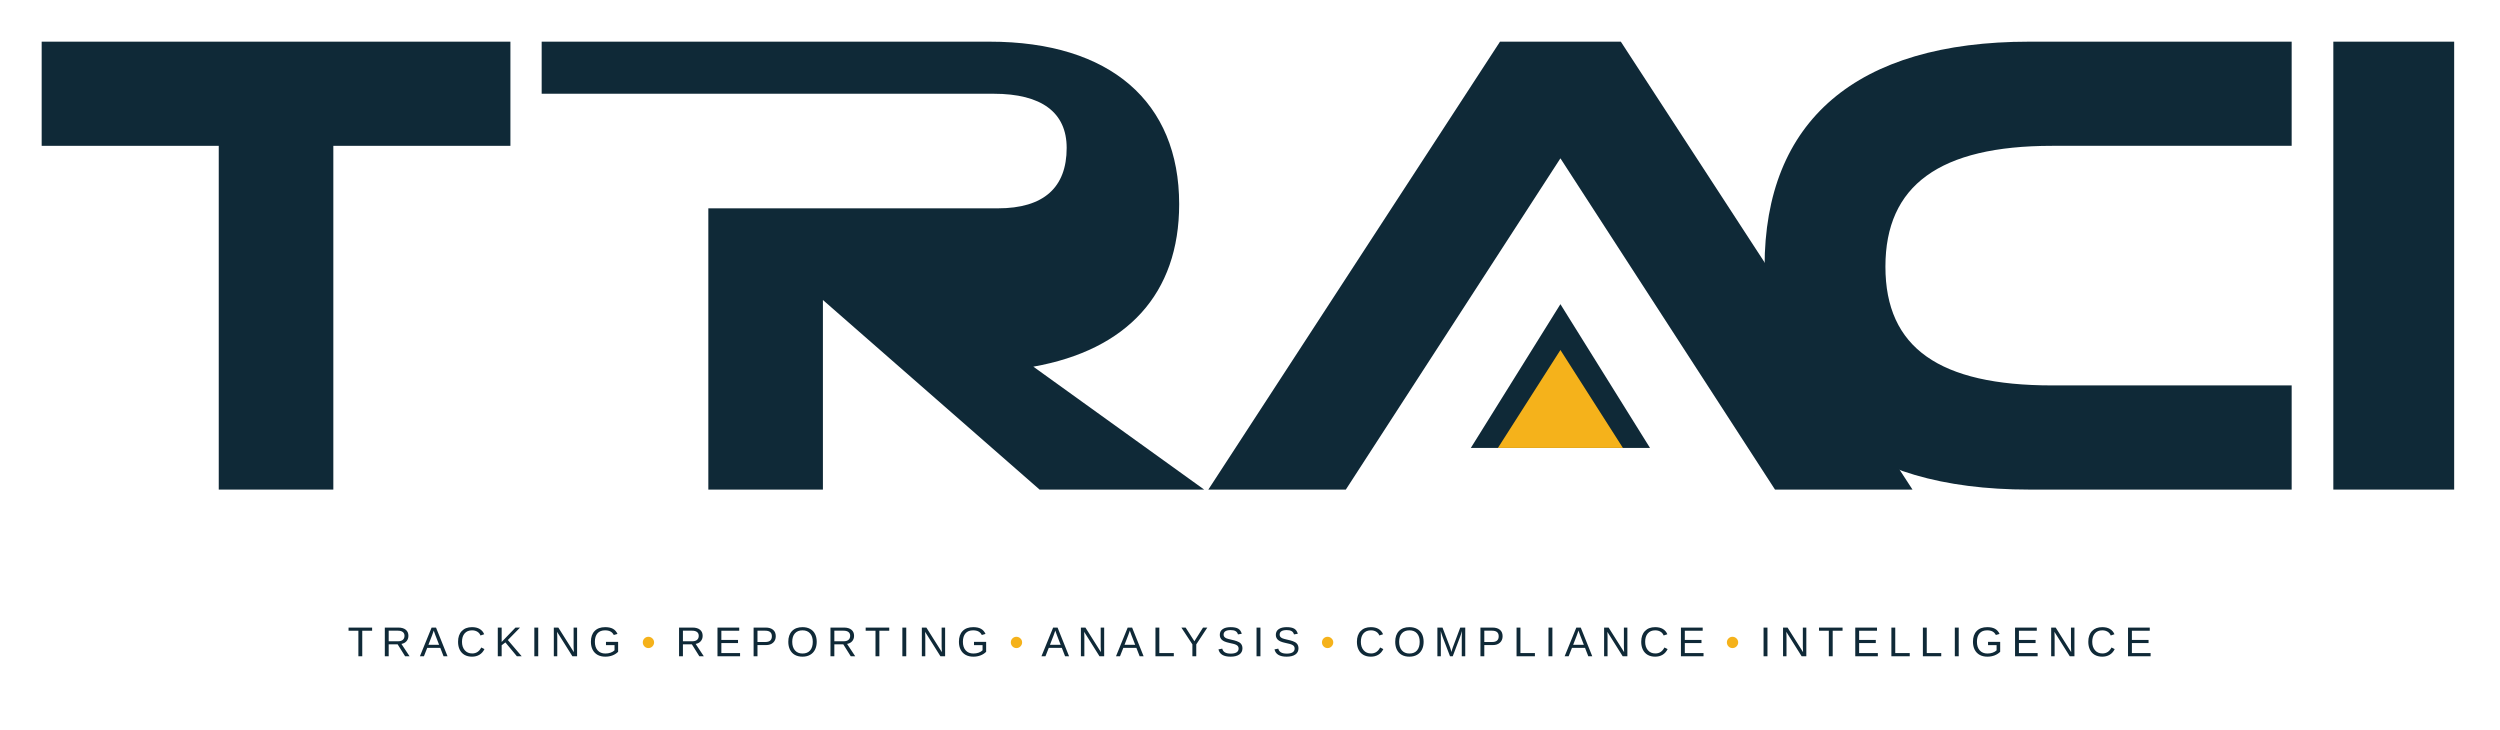
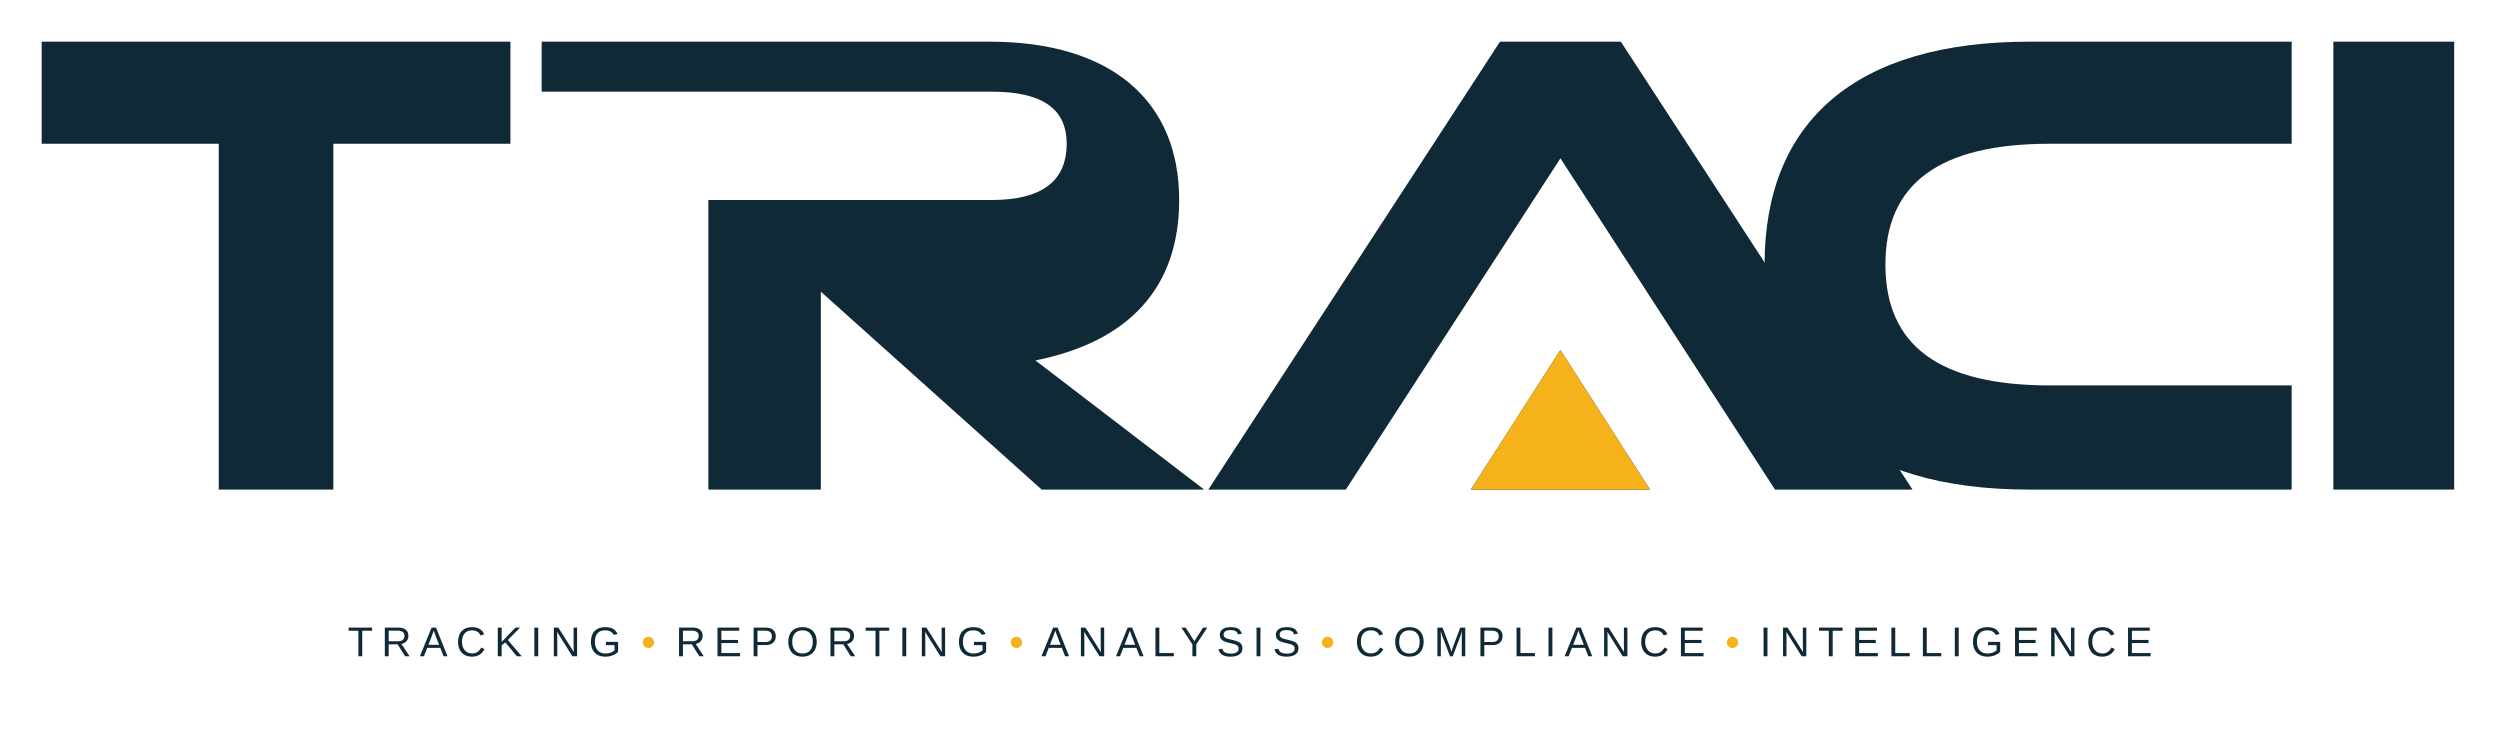
<svg xmlns="http://www.w3.org/2000/svg" width="1200" height="350" viewBox="0 0 1200 350">
  <g id="traci-wordmark" fill="#0F2937">
-     <path d="M20 20H245V70H160V235H105V70H20Z" />
-     <path fill-rule="evenodd" d="M260 20H475c58 0 91 29 91 78 0 43-25 70-70 78l82 59h-79l-104-91v91h-55V100h139c22 0 33-10 33-29 0-17-12-26-35-26H260V20Z" />
-     <path fill-rule="evenodd" d="M580 235 720 20h58l140 215h-66L749 76 646 235h-66Zm126-20 43-69 43 69h-86Z" />
-     <path d="M1100 20v50H985c-54 0-80 19-80 58s26 57 80 57h115v50H974c-83 0-127-38-127-107 0-70 44-108 127-108h126Z" />
+     <path d="M20 20H245V69H160V235H105V69H20Z" />
+     <path fill-rule="evenodd" d="M260 20H475c58 0 91 28 91 76 0 42-24 68-69 77l81 62h-78L394 140v95h-54V96h136c24 0 36-9 36-27 0-17-12-25-36-25H260V20Z" />
+     <path fill-rule="evenodd" d="M580 235 720 20h58l140 215h-66L749 76 646 235h-66Zm126 0 43-67 43 67h-86Z" />
+     <path d="M1100 20v49H984c-53 0-79 19-79 58s26 58 79 58h116v50H974c-83 0-127-38-127-108 0-69 44-107 127-107h126Z" />
    <path d="M1120 20h58v215h-58Z" />
-     <path fill="#F5B21B" d="m749 168 30 47h-60Z" />
+     <path fill="#F5B21B" d="m749 168 43 67h-86Z" />
  </g>
  <text x="600" y="315" text-anchor="middle" font-family="Arial,Helvetica,sans-serif" font-size="20" letter-spacing="4" fill="#0F2937">TRACKING <tspan fill="#F5B21B">•</tspan> REPORTING <tspan fill="#F5B21B">•</tspan> ANALYSIS <tspan fill="#F5B21B">•</tspan> COMPLIANCE <tspan fill="#F5B21B">•</tspan> INTELLIGENCE</text>
</svg>
